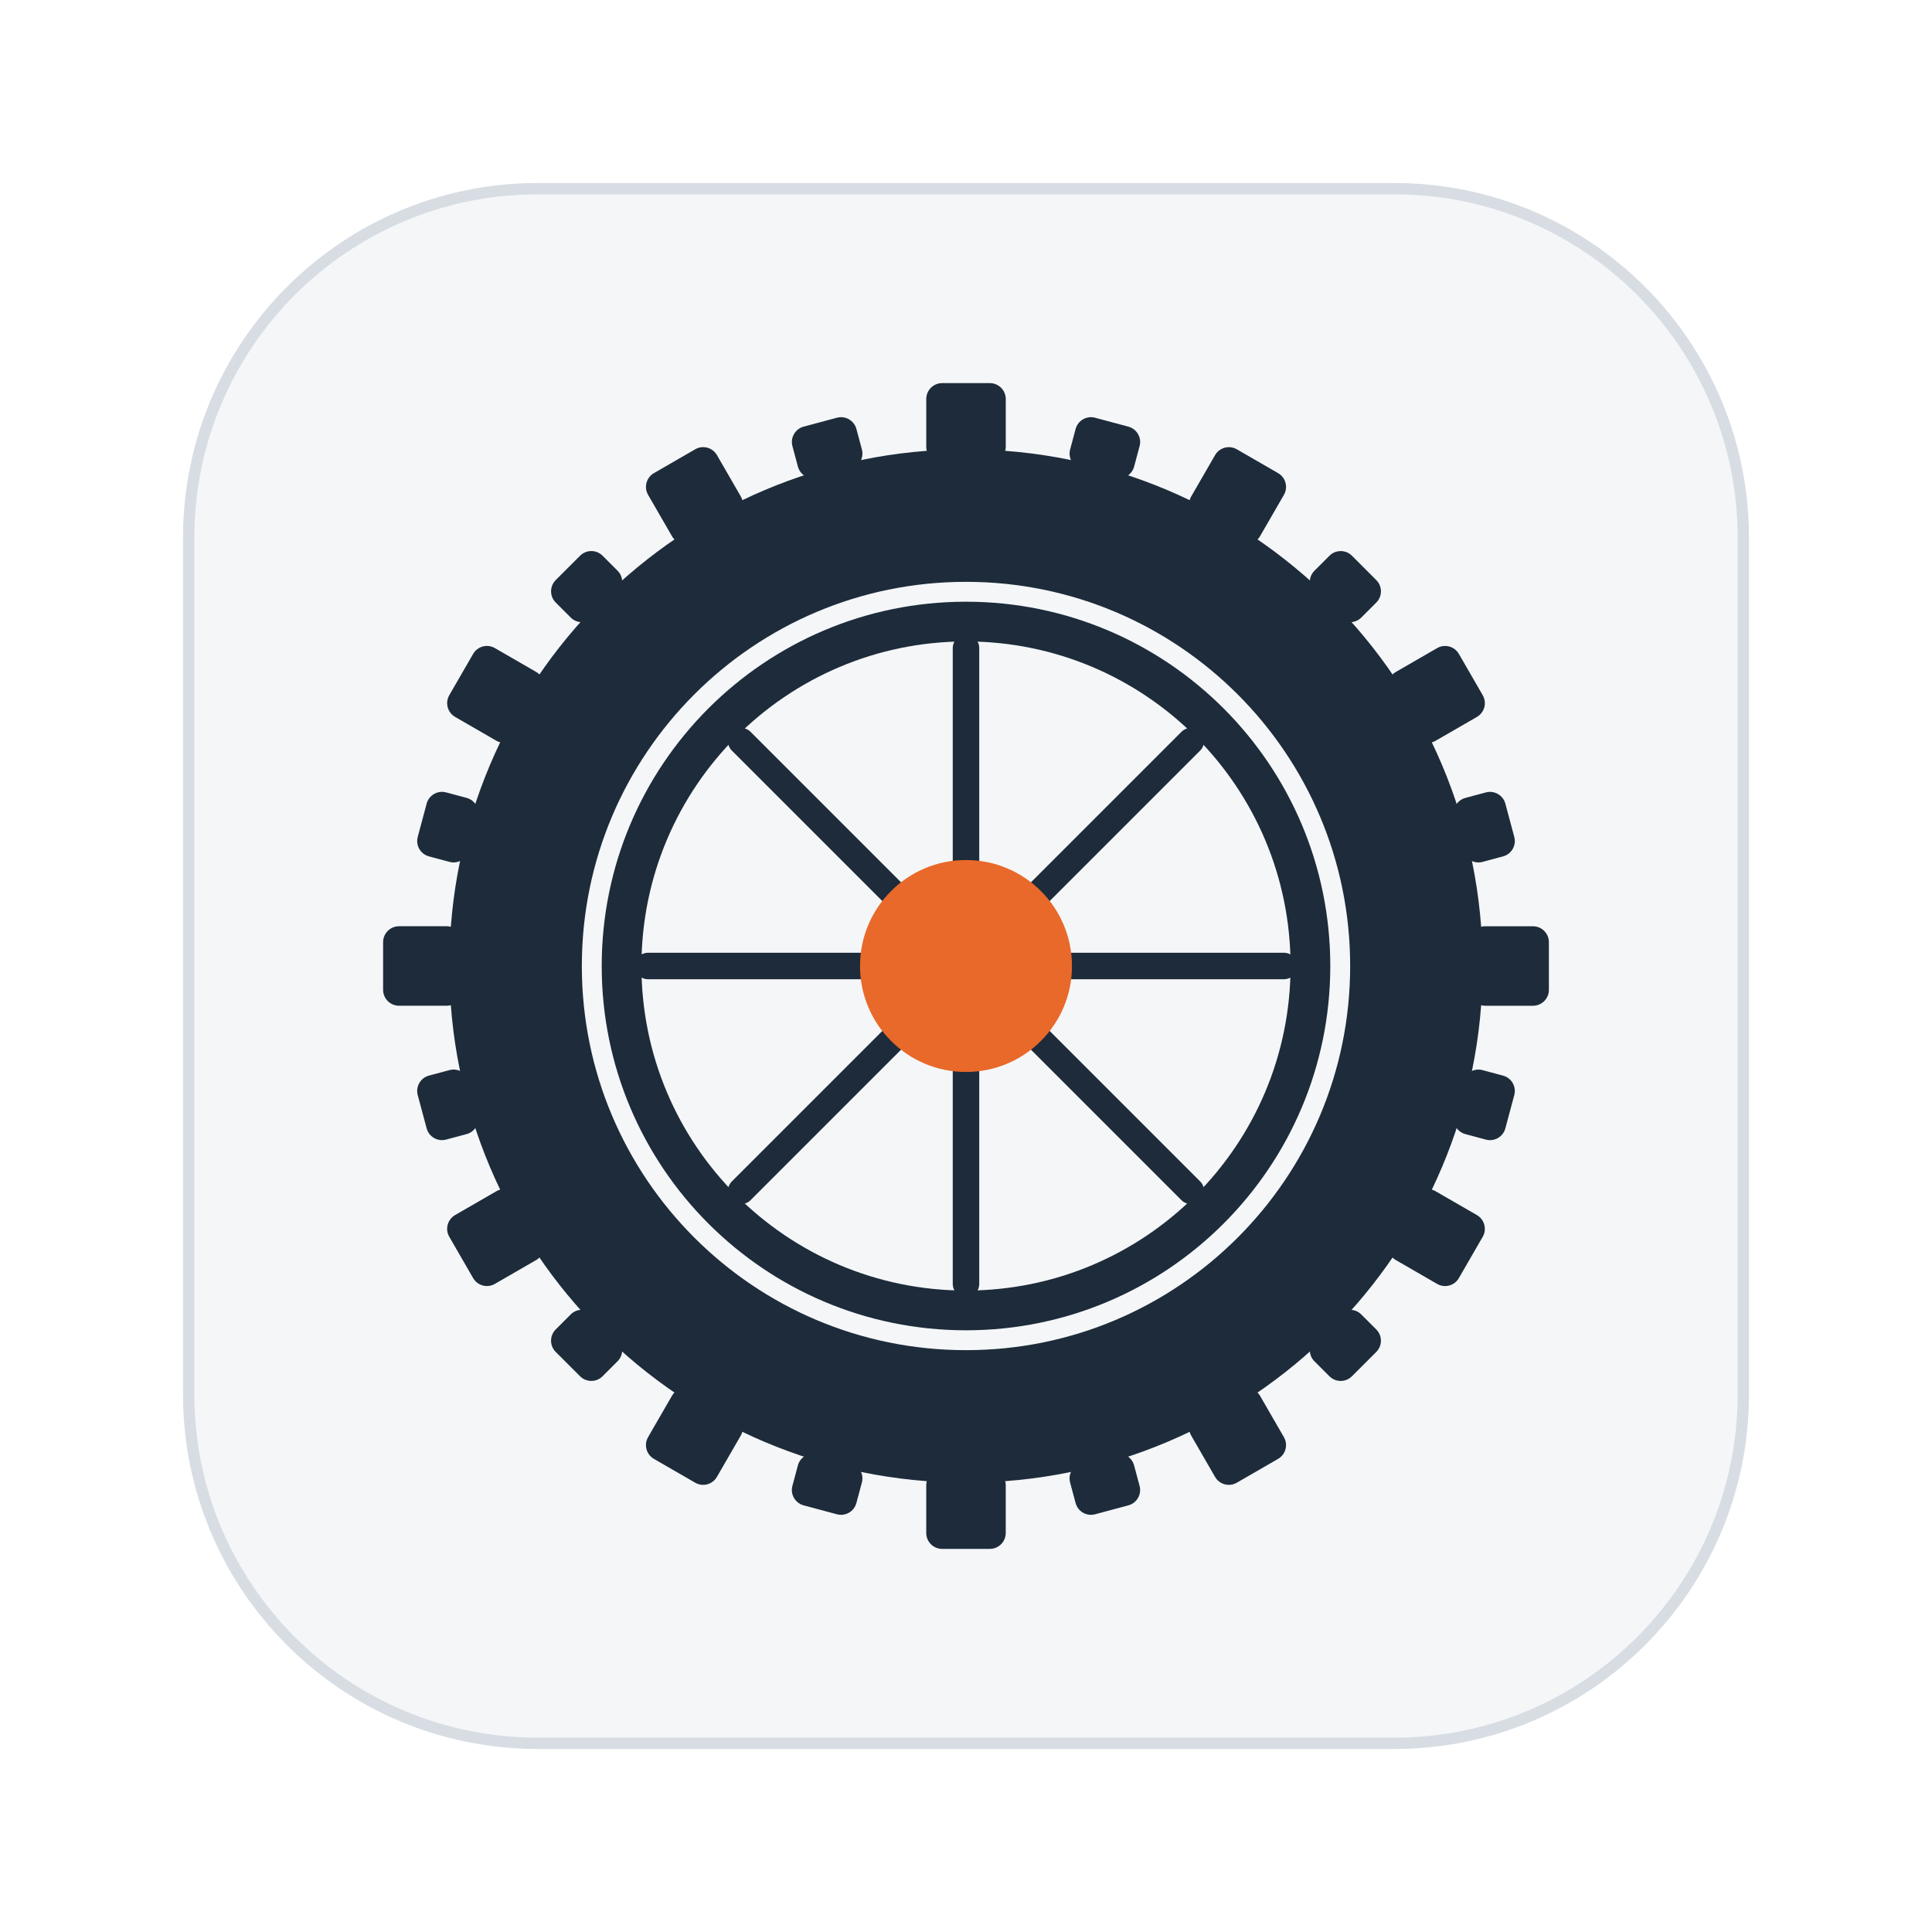
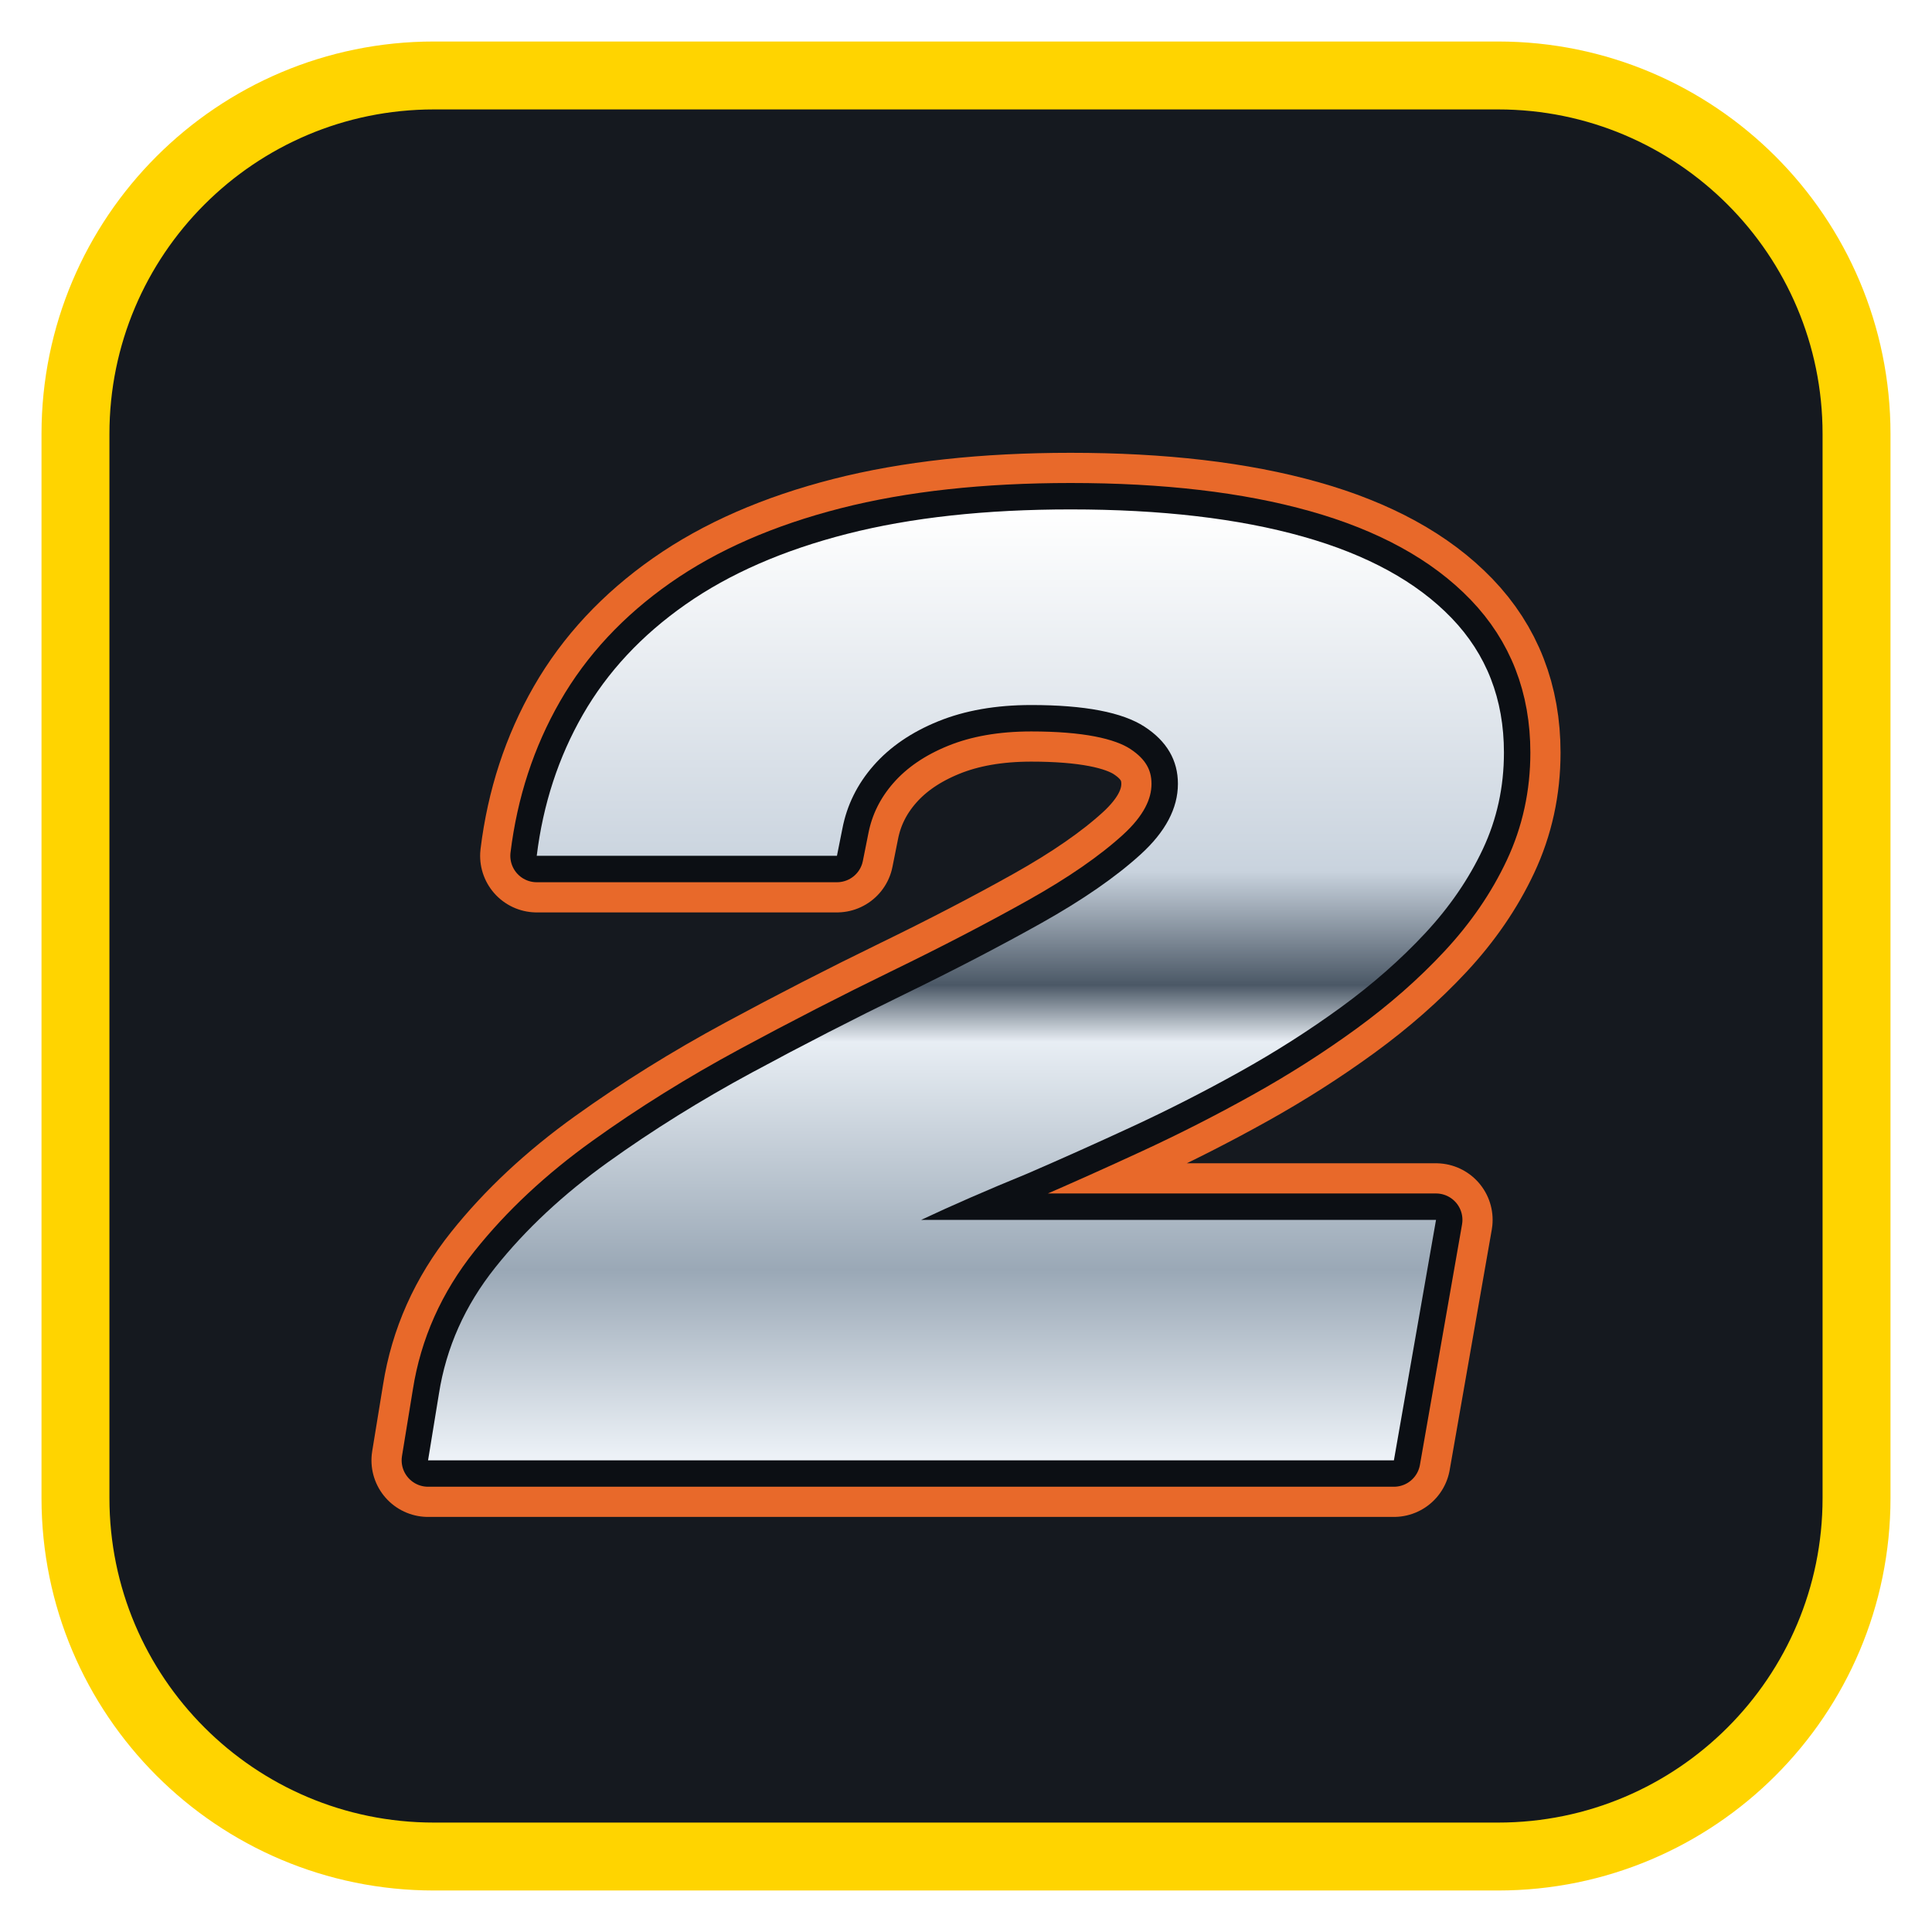
- <svg xmlns="http://www.w3.org/2000/svg" viewBox="0 0 1024 1024">
-   <rect x="100" y="100" width="824" height="824" rx="185" fill="#f4f6f8" />
-   <rect x="100" y="100" width="824" height="824" rx="185" fill="none" stroke="#d7dde3" stroke-width="6" />
-   <g fill="#1d2b3a">
-     <rect x="490.94" y="203.06" width="42.13" height="42.13" rx="8.43" transform="rotate(0.00 512 512)" />
-     <rect x="494.45" y="213.60" width="35.11" height="28.09" rx="8.43" transform="rotate(15.00 512 512)" />
-     <rect x="490.94" y="203.06" width="42.13" height="42.13" rx="8.43" transform="rotate(30.00 512 512)" />
-     <rect x="494.45" y="213.60" width="35.11" height="28.09" rx="8.43" transform="rotate(45.00 512 512)" />
-     <rect x="490.94" y="203.06" width="42.13" height="42.13" rx="8.43" transform="rotate(60.00 512 512)" />
-     <rect x="494.45" y="213.60" width="35.11" height="28.09" rx="8.43" transform="rotate(75.00 512 512)" />
-     <rect x="490.94" y="203.06" width="42.13" height="42.13" rx="8.43" transform="rotate(90.00 512 512)" />
-     <rect x="494.45" y="213.60" width="35.11" height="28.09" rx="8.43" transform="rotate(105.00 512 512)" />
-     <rect x="490.94" y="203.06" width="42.13" height="42.13" rx="8.43" transform="rotate(120.00 512 512)" />
-     <rect x="494.45" y="213.60" width="35.11" height="28.09" rx="8.43" transform="rotate(135.00 512 512)" />
-     <rect x="490.94" y="203.06" width="42.13" height="42.13" rx="8.43" transform="rotate(150.00 512 512)" />
-     <rect x="494.45" y="213.60" width="35.11" height="28.09" rx="8.43" transform="rotate(165.00 512 512)" />
-     <rect x="490.94" y="203.06" width="42.13" height="42.13" rx="8.43" transform="rotate(180.00 512 512)" />
-     <rect x="494.45" y="213.60" width="35.11" height="28.09" rx="8.43" transform="rotate(195.00 512 512)" />
-     <rect x="490.94" y="203.06" width="42.13" height="42.13" rx="8.43" transform="rotate(210.00 512 512)" />
-     <rect x="494.45" y="213.60" width="35.11" height="28.09" rx="8.43" transform="rotate(225.00 512 512)" />
-     <rect x="490.94" y="203.06" width="42.13" height="42.13" rx="8.43" transform="rotate(240.00 512 512)" />
-     <rect x="494.45" y="213.60" width="35.11" height="28.09" rx="8.43" transform="rotate(255.00 512 512)" />
-     <rect x="490.94" y="203.06" width="42.13" height="42.13" rx="8.43" transform="rotate(270.00 512 512)" />
-     <rect x="494.45" y="213.60" width="35.11" height="28.09" rx="8.43" transform="rotate(285.00 512 512)" />
-     <rect x="490.94" y="203.06" width="42.13" height="42.13" rx="8.43" transform="rotate(300.00 512 512)" />
-     <rect x="494.45" y="213.60" width="35.11" height="28.09" rx="8.43" transform="rotate(315.00 512 512)" />
-     <rect x="490.94" y="203.06" width="42.13" height="42.13" rx="8.43" transform="rotate(330.00 512 512)" />
-     <rect x="494.45" y="213.60" width="35.11" height="28.09" rx="8.43" transform="rotate(345.00 512 512)" />
-   </g>
-   <circle cx="512" cy="512" r="238.72" fill="none" stroke="#1d2b3a" stroke-width="70.21" />
-   <circle cx="512" cy="512" r="182.55" fill="none" stroke="#1d2b3a" stroke-width="21.06" />
-   <g stroke="#1d2b3a" stroke-width="14.04" stroke-linecap="round">
-     <line x1="512" y1="512" x2="512" y2="343.49" transform="rotate(0 512 512)" />
-     <line x1="512" y1="512" x2="512" y2="343.49" transform="rotate(45 512 512)" />
-     <line x1="512" y1="512" x2="512" y2="343.49" transform="rotate(90 512 512)" />
-     <line x1="512" y1="512" x2="512" y2="343.49" transform="rotate(135 512 512)" />
-     <line x1="512" y1="512" x2="512" y2="343.49" transform="rotate(180 512 512)" />
-     <line x1="512" y1="512" x2="512" y2="343.49" transform="rotate(225 512 512)" />
-     <line x1="512" y1="512" x2="512" y2="343.49" transform="rotate(270 512 512)" />
-     <line x1="512" y1="512" x2="512" y2="343.49" transform="rotate(315 512 512)" />
-   </g>
-   <circle cx="512" cy="512" r="56.17" fill="#e8692a" />
+ <svg xmlns="http://www.w3.org/2000/svg" viewBox="0 0 1024 1024" width="1024" height="1024">
+   <defs>
+     <linearGradient id="chrome" x1="0" y1="270.0" x2="0" y2="774.0" gradientUnits="userSpaceOnUse">
+       <stop offset="0" stop-color="#ffffff" />
+       <stop offset=".38" stop-color="#c9d3de" />
+       <stop offset=".5" stop-color="#4b5866" />
+       <stop offset=".56" stop-color="#e8eef4" />
+       <stop offset=".8" stop-color="#9aa8b6" />
+       <stop offset="1" stop-color="#eef3f8" />
+     </linearGradient>
+   </defs>
+   <rect x="40" y="40" width="944" height="944" rx="190" fill="#15191f" stroke="#ffd400" stroke-width="36" />
+   <path d="M 226.88 774.00 232.64 738.72 Q 238.40 702.00 262.52 671.76 Q 286.64 641.52 322.28 615.96 Q 357.92 590.40 398.60 568.44 Q 439.28 546.48 479.24 527.04 Q 519.20 507.60 551.96 489.24 Q 584.72 470.88 604.52 452.88 Q 624.32 434.88 624.32 415.44 Q 624.32 396.72 606.68 385.20 Q 589.04 373.68 546.56 373.68 Q 518.48 373.68 497.24 382.32 Q 476.00 390.96 463.04 405.72 Q 450.08 420.48 446.48 439.20 L 443.60 453.60 H 284.48 Q 289.52 412.56 308.96 378.72 Q 328.40 344.88 363.32 320.40 Q 398.24 295.92 449.00 282.96 Q 499.76 270.00 567.44 270.00 Q 639.44 270.00 690.56 284.40 Q 741.68 298.80 769.40 327.60 Q 797.12 356.40 797.12 398.88 Q 797.12 426.24 785.96 450.00 Q 774.80 473.76 755.36 494.64 Q 735.92 515.52 710.72 533.88 Q 685.52 552.24 657.08 568.08 Q 628.64 583.92 599.84 597.24 Q 571.04 610.56 544.40 622.08 Q 528.56 628.56 514.52 634.68 Q 500.48 640.80 488.24 646.56 H 761.12 L 738.80 774.00 Z" fill="#e8692a" stroke="#e8692a" stroke-width="60" stroke-linejoin="round" />
+   <path d="M 226.88 774.00 232.64 738.72 Q 238.40 702.00 262.52 671.76 Q 286.64 641.52 322.28 615.96 Q 357.92 590.40 398.60 568.44 Q 439.28 546.48 479.24 527.04 Q 519.20 507.60 551.96 489.24 Q 584.72 470.88 604.52 452.88 Q 624.32 434.88 624.32 415.44 Q 624.32 396.72 606.68 385.20 Q 589.04 373.68 546.56 373.68 Q 518.48 373.68 497.24 382.32 Q 476.00 390.96 463.04 405.72 Q 450.08 420.48 446.48 439.20 L 443.60 453.60 H 284.48 Q 289.52 412.56 308.96 378.72 Q 328.40 344.88 363.32 320.40 Q 398.24 295.92 449.00 282.96 Q 499.76 270.00 567.44 270.00 Q 639.44 270.00 690.56 284.40 Q 741.68 298.80 769.40 327.60 Q 797.12 356.40 797.12 398.88 Q 797.12 426.24 785.96 450.00 Q 774.80 473.76 755.36 494.64 Q 735.92 515.52 710.72 533.88 Q 685.52 552.24 657.08 568.08 Q 628.64 583.92 599.84 597.24 Q 571.04 610.56 544.40 622.08 Q 528.56 628.56 514.52 634.68 Q 500.48 640.80 488.24 646.56 H 761.12 L 738.80 774.00 Z" fill="#0c0f14" stroke="#0c0f14" stroke-width="28" stroke-linejoin="round" />
+   <path d="M 226.88 774.00 232.64 738.72 Q 238.40 702.00 262.52 671.76 Q 286.64 641.52 322.28 615.96 Q 357.92 590.40 398.60 568.44 Q 439.28 546.48 479.24 527.04 Q 519.20 507.60 551.96 489.24 Q 584.72 470.88 604.52 452.88 Q 624.32 434.88 624.32 415.44 Q 624.32 396.72 606.68 385.20 Q 589.04 373.68 546.56 373.68 Q 518.48 373.68 497.24 382.32 Q 476.00 390.96 463.04 405.72 Q 450.08 420.48 446.48 439.20 L 443.60 453.60 H 284.48 Q 289.52 412.56 308.96 378.72 Q 328.40 344.88 363.32 320.40 Q 398.24 295.92 449.00 282.96 Q 499.76 270.00 567.44 270.00 Q 639.44 270.00 690.56 284.40 Q 741.68 298.80 769.40 327.60 Q 797.12 356.40 797.12 398.88 Q 797.12 426.24 785.96 450.00 Q 774.80 473.76 755.36 494.64 Q 735.92 515.52 710.72 533.88 Q 685.52 552.24 657.08 568.08 Q 628.64 583.92 599.84 597.24 Q 571.04 610.56 544.40 622.08 Q 528.56 628.56 514.52 634.68 Q 500.48 640.80 488.24 646.56 H 761.12 L 738.80 774.00 Z" fill="url(#chrome)" />
</svg>
